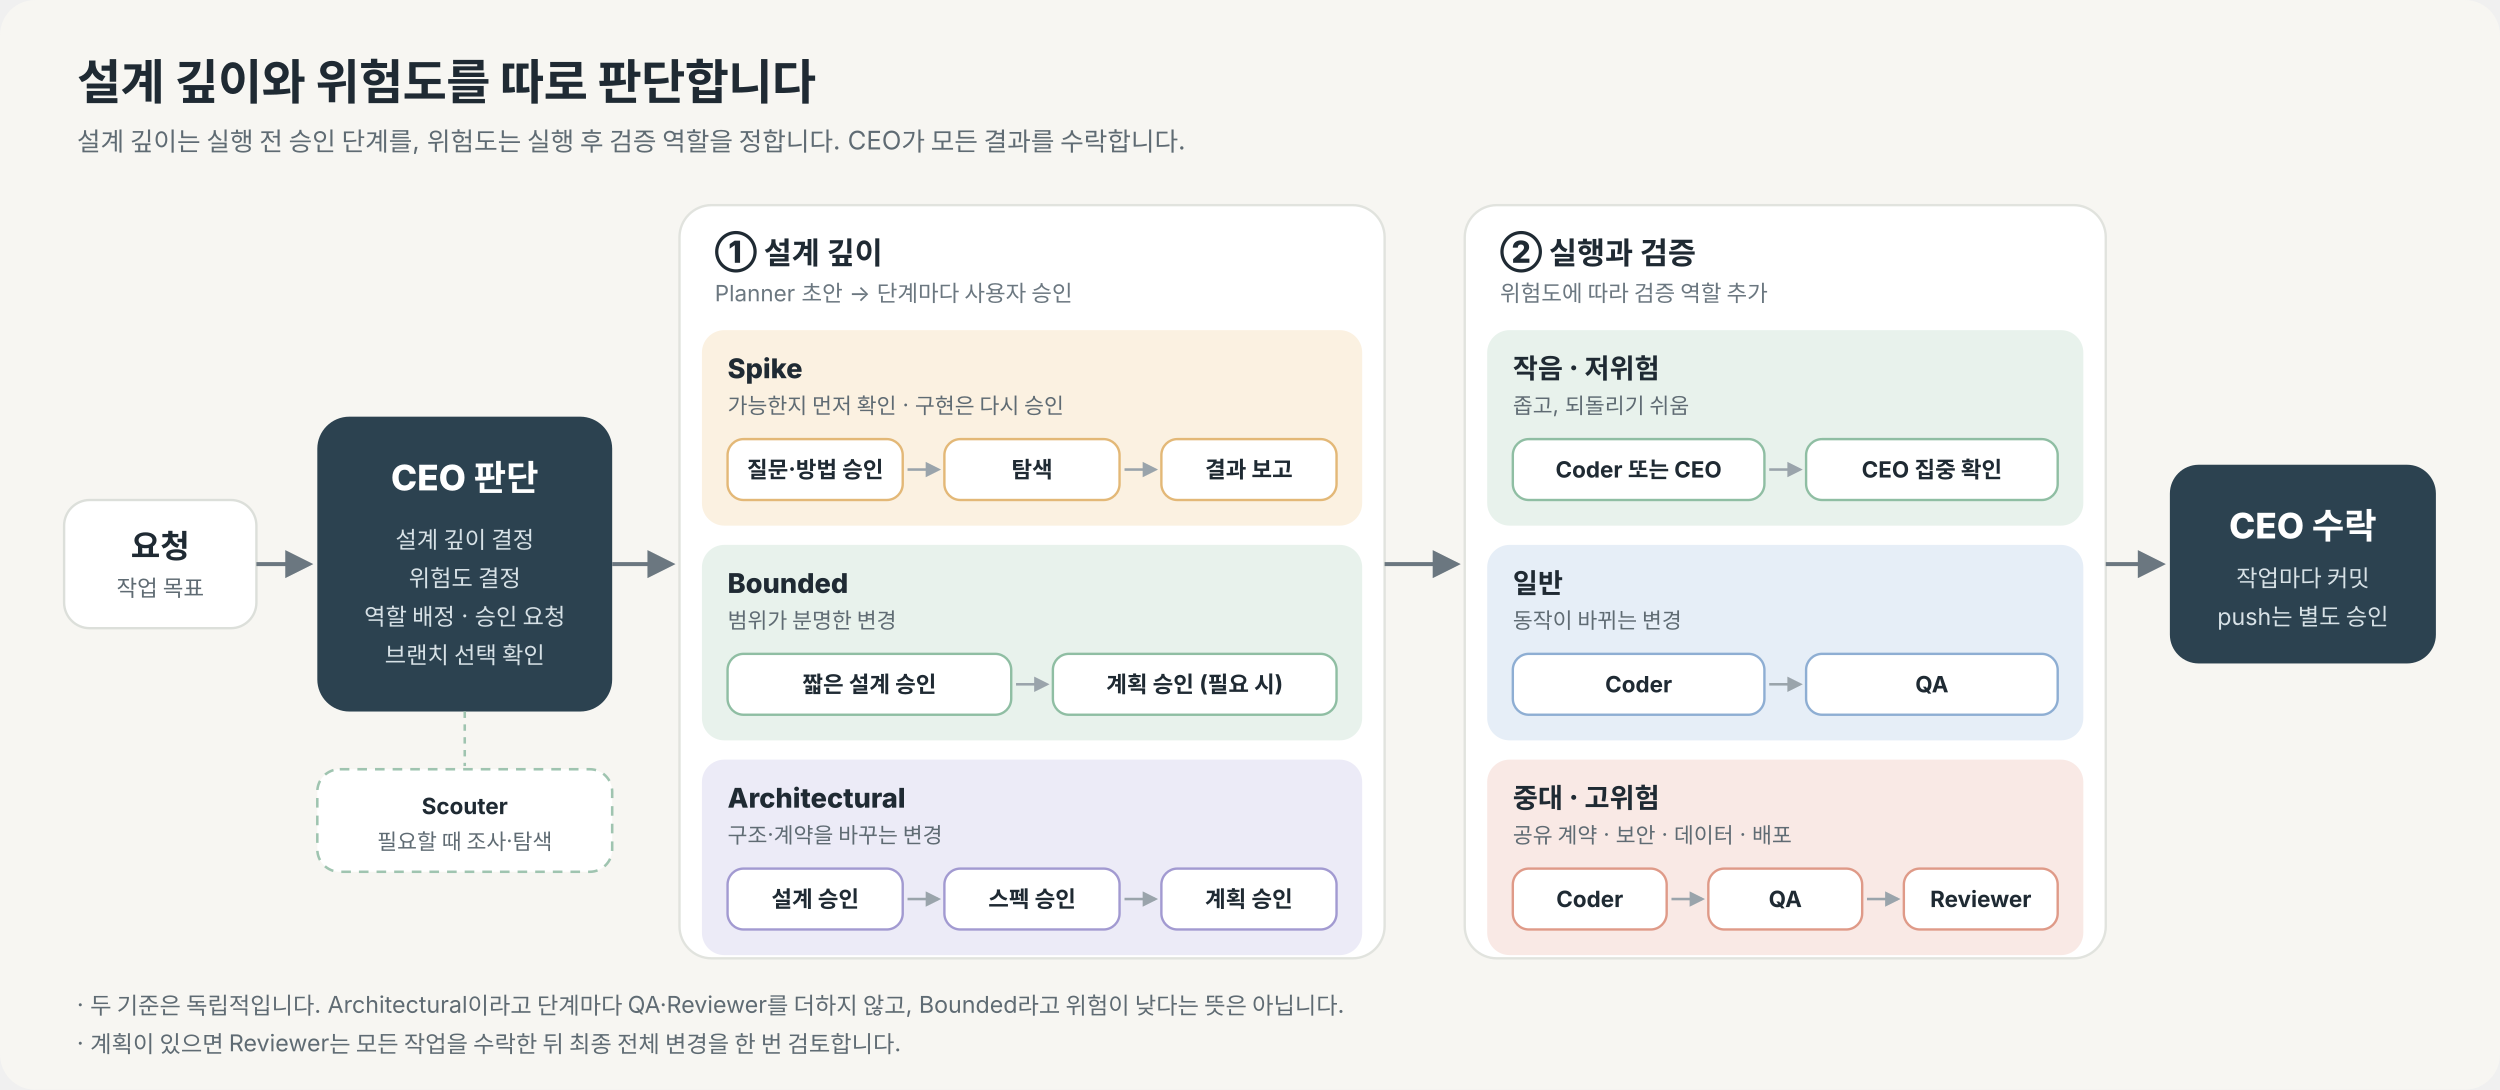
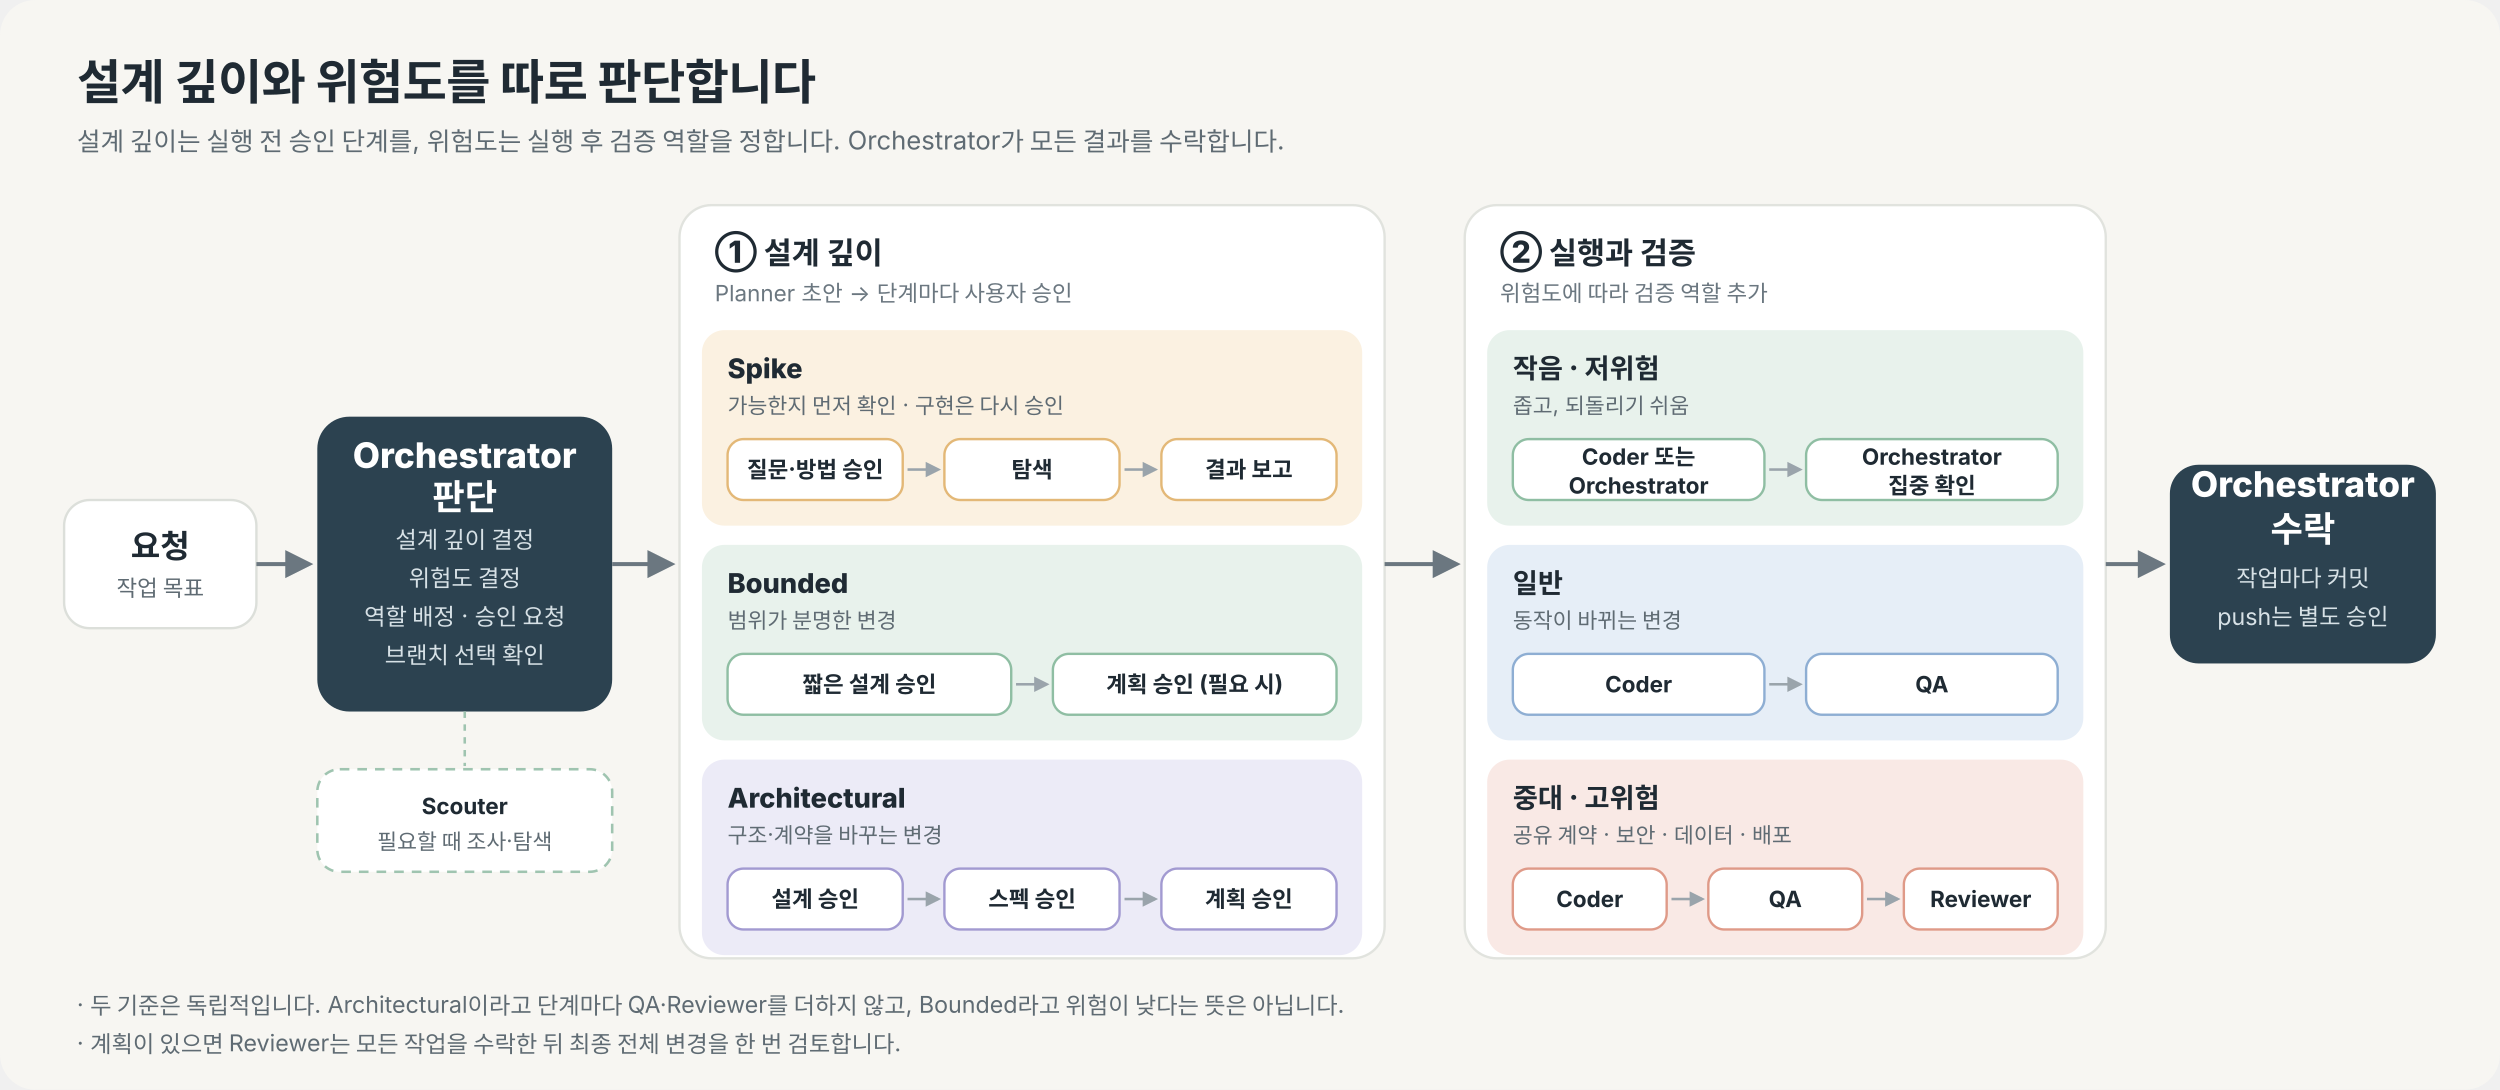
<svg xmlns="http://www.w3.org/2000/svg" viewBox="0 0 1560 680" width="1560" height="680" role="img" aria-labelledby="title description">
  <defs>
    <marker id="arrow" viewBox="0 0 10 10" refX="8" refY="5" markerWidth="7" markerHeight="7" orient="auto">
      <path d="M0 0 L10 5 L0 10 Z" fill="#6b7780" />
    </marker>
    <marker id="arrow-s" viewBox="0 0 10 10" refX="8" refY="5" markerWidth="6" markerHeight="6" orient="auto">
      <path d="M0 0 L10 5 L0 10 Z" fill="#9aa4ab" />
    </marker>
    <style>
      text { font-family: -apple-system, BlinkMacSystemFont, "Apple SD Gothic Neo", "Noto Sans KR", "Segoe UI", sans-serif; fill: #1f2a33; }
      .title { font-size: 30px; font-weight: 800; letter-spacing: -0.4px; }
      .sub { font-size: 16px; fill: #5f6b73; }
      .ph { font-size: 19px; font-weight: 800; }
      .phs { font-size: 14px; fill: #6b7780; }
      .rl { font-size: 17px; font-weight: 800; }
      .rd { font-size: 13.5px; fill: #5f6b73; }
      .chip { font-size: 14px; font-weight: 650; }
      .box-t { font-size: 20px; font-weight: 800; }
      .box-d { font-size: 14px; fill: #5f6b73; }
-       .ceo-t { font-size: 22px; font-weight: 800; fill: #ffffff; }
-       .ceo-d { font-size: 14.5px; fill: #d7e1e6; }
+       .orchestrator-t { font-size: 22px; font-weight: 800; fill: #ffffff; }
+       .orchestrator-d { font-size: 14.5px; fill: #d7e1e6; }
      .note { font-size: 14.5px; fill: #5f6b73; }
      .flow { fill: none; stroke: #6b7780; stroke-width: 2.5; marker-end: url(#arrow); }
      .step { fill: none; stroke: #9aa4ab; stroke-width: 1.6; marker-end: url(#arrow-s); }
    </style>
  </defs>
  <rect width="1560" height="680" rx="22" fill="#f7f6f2" />
  <text class="title" x="48" y="62">설계 깊이와 위험도를 따로 판단합니다</text>
-   <text class="sub" x="48" y="94">설계 깊이는 실행 전 승인 단계를, 위험도는 실행 후 검증 역할을 정합니다. CEO가 모든 결과를 수락합니다.</text>
+   <text class="sub" x="48" y="94">설계 깊이는 실행 전 승인 단계를, 위험도는 실행 후 검증 역할을 정합니다. Orchestrator가 모든 결과를 수락합니다.</text>
  <rect x="40" y="312" width="120" height="80" rx="16" fill="#ffffff" stroke="#dcdfda" stroke-width="1.5" />
  <text class="box-t" x="100" y="348" text-anchor="middle">요청</text>
  <text class="box-d" x="100" y="372" text-anchor="middle">작업 목표</text>
  <path class="flow" d="M160 352 H192" />
  <rect x="198" y="260" width="184" height="184" rx="20" fill="#2c4250" />
-   <text class="ceo-t" x="290" y="306" text-anchor="middle">CEO 판단</text>
-   <text class="ceo-d" x="290" y="342" text-anchor="middle">설계 깊이 결정</text>
-   <text class="ceo-d" x="290" y="366" text-anchor="middle">위험도 결정</text>
-   <text class="ceo-d" x="290" y="390" text-anchor="middle">역할 배정 · 승인 요청</text>
-   <text class="ceo-d" x="290" y="414" text-anchor="middle">브랜치 선택 확인</text>
+   <text class="orchestrator-t" x="290" y="292" text-anchor="middle">Orchestrator</text>
+   <text class="orchestrator-t" x="290" y="318" text-anchor="middle">판단</text>
+   <text class="orchestrator-d" x="290" y="342" text-anchor="middle">설계 깊이 결정</text>
+   <text class="orchestrator-d" x="290" y="366" text-anchor="middle">위험도 결정</text>
+   <text class="orchestrator-d" x="290" y="390" text-anchor="middle">역할 배정 · 승인 요청</text>
+   <text class="orchestrator-d" x="290" y="414" text-anchor="middle">브랜치 선택 확인</text>
  <rect x="198" y="480" width="184" height="64" rx="14" fill="#ffffff" stroke="#9fc4b0" stroke-width="1.6" stroke-dasharray="6 5" />
  <text class="chip" x="290" y="508" text-anchor="middle">Scouter</text>
  <text class="rd" x="290" y="530" text-anchor="middle">필요할 때 조사·탐색</text>
  <path d="M290 444 V478" stroke="#9fc4b0" stroke-width="1.6" stroke-dasharray="4 4" fill="none" />
  <path class="flow" d="M382 352 H418" />
  <rect x="424" y="128" width="440" height="470" rx="20" fill="#ffffff" stroke="#e1e3de" stroke-width="1.5" />
  <text class="ph" x="446" y="164">① 설계 깊이</text>
  <text class="phs" x="446" y="188">Planner 초안 → 단계마다 사용자 승인</text>
  <rect x="438" y="206" width="412" height="122" rx="14" fill="#fbf1e1" />
  <text class="rl" x="454" y="236">Spike</text>
  <text class="rd" x="454" y="258">가능한지 먼저 확인 · 구현은 다시 승인</text>
  <rect x="454.0" y="274" width="109.3" height="38" rx="10" fill="#ffffff" stroke="#e3b877" stroke-width="1.5" />
  <text class="chip" x="508.7" y="298" text-anchor="middle">질문·방법 승인</text>
  <path class="step" d="M566.3 293 H585.3" />
  <rect x="589.3" y="274" width="109.3" height="38" rx="10" fill="#ffffff" stroke="#e3b877" stroke-width="1.5" />
  <text class="chip" x="644.0" y="298" text-anchor="middle">탐색</text>
  <path class="step" d="M701.7 293 H720.7" />
  <rect x="724.7" y="274" width="109.3" height="38" rx="10" fill="#ffffff" stroke="#e3b877" stroke-width="1.5" />
  <text class="chip" x="779.3" y="298" text-anchor="middle">결과 보고</text>
  <rect x="438" y="340" width="412" height="122" rx="14" fill="#e8f2ec" />
  <text class="rl" x="454" y="370">Bounded</text>
  <text class="rd" x="454" y="392">범위가 분명한 변경</text>
  <rect x="454.0" y="408" width="177.0" height="38" rx="10" fill="#ffffff" stroke="#8fbea3" stroke-width="1.5" />
  <text class="chip" x="542.5" y="432" text-anchor="middle">짧은 설계 승인</text>
  <path class="step" d="M634.0 427 H653.0" />
  <rect x="657.0" y="408" width="177.0" height="38" rx="10" fill="#ffffff" stroke="#8fbea3" stroke-width="1.5" />
  <text class="chip" x="745.5" y="432" text-anchor="middle">계획 승인 (필요 시)</text>
  <rect x="438" y="474" width="412" height="122" rx="14" fill="#ecebf7" />
  <text class="rl" x="454" y="504">Architectural</text>
  <text class="rd" x="454" y="526">구조·계약을 바꾸는 변경</text>
  <rect x="454.0" y="542" width="109.3" height="38" rx="10" fill="#ffffff" stroke="#a29ad1" stroke-width="1.5" />
  <text class="chip" x="508.7" y="566" text-anchor="middle">설계 승인</text>
  <path class="step" d="M566.3 561 H585.3" />
  <rect x="589.3" y="542" width="109.3" height="38" rx="10" fill="#ffffff" stroke="#a29ad1" stroke-width="1.5" />
  <text class="chip" x="644.0" y="566" text-anchor="middle">스펙 승인</text>
  <path class="step" d="M701.7 561 H720.7" />
  <rect x="724.7" y="542" width="109.3" height="38" rx="10" fill="#ffffff" stroke="#a29ad1" stroke-width="1.5" />
  <text class="chip" x="779.3" y="566" text-anchor="middle">계획 승인</text>
  <path class="flow" d="M864 352 H908" />
  <rect x="914" y="128" width="400" height="470" rx="20" fill="#ffffff" stroke="#e1e3de" stroke-width="1.5" />
  <text class="ph" x="936" y="164">② 실행과 검증</text>
  <text class="phs" x="936" y="188">위험도에 따라 검증 역할 추가</text>
  <rect x="928" y="206" width="372" height="122" rx="14" fill="#e8f2ec" />
  <text class="rl" x="944" y="236">작음 · 저위험</text>
  <text class="rd" x="944" y="258">좁고, 되돌리기 쉬움</text>
  <rect x="944.0" y="274" width="157.0" height="38" rx="10" fill="#ffffff" stroke="#8fbea3" stroke-width="1.5" />
-   <text class="chip" x="1022.5" y="298" text-anchor="middle">Coder 또는 CEO</text>
+   <text class="chip" x="1022.5" y="290" text-anchor="middle">Coder 또는</text>
+   <text class="chip" x="1022.5" y="308" text-anchor="middle">Orchestrator</text>
  <path class="step" d="M1104.0 293 H1123.0" />
  <rect x="1127.0" y="274" width="157.0" height="38" rx="10" fill="#ffffff" stroke="#8fbea3" stroke-width="1.5" />
-   <text class="chip" x="1205.5" y="298" text-anchor="middle">CEO 집중 확인</text>
+   <text class="chip" x="1205.5" y="290" text-anchor="middle">Orchestrator</text>
+   <text class="chip" x="1205.5" y="308" text-anchor="middle">집중 확인</text>
  <rect x="928" y="340" width="372" height="122" rx="14" fill="#e6eef7" />
  <text class="rl" x="944" y="370">일반</text>
  <text class="rd" x="944" y="392">동작이 바뀌는 변경</text>
  <rect x="944.0" y="408" width="157.0" height="38" rx="10" fill="#ffffff" stroke="#8eaed3" stroke-width="1.5" />
  <text class="chip" x="1022.5" y="432" text-anchor="middle">Coder</text>
  <path class="step" d="M1104.0 427 H1123.0" />
  <rect x="1127.0" y="408" width="157.0" height="38" rx="10" fill="#ffffff" stroke="#8eaed3" stroke-width="1.5" />
  <text class="chip" x="1205.5" y="432" text-anchor="middle">QA</text>
  <rect x="928" y="474" width="372" height="122" rx="14" fill="#f9e9e5" />
  <text class="rl" x="944" y="504">중대 · 고위험</text>
  <text class="rd" x="944" y="526">공유 계약 · 보안 · 데이터 · 배포</text>
  <rect x="944.0" y="542" width="96.0" height="38" rx="10" fill="#ffffff" stroke="#df9a88" stroke-width="1.5" />
  <text class="chip" x="992.0" y="566" text-anchor="middle">Coder</text>
  <path class="step" d="M1043.0 561 H1062.0" />
  <rect x="1066.0" y="542" width="96.0" height="38" rx="10" fill="#ffffff" stroke="#df9a88" stroke-width="1.5" />
  <text class="chip" x="1114.0" y="566" text-anchor="middle">QA</text>
  <path class="step" d="M1165.0 561 H1184.0" />
  <rect x="1188.0" y="542" width="96.0" height="38" rx="10" fill="#ffffff" stroke="#df9a88" stroke-width="1.5" />
  <text class="chip" x="1236.0" y="566" text-anchor="middle">Reviewer</text>
  <path class="flow" d="M1314 352 H1348" />
  <rect x="1354" y="290" width="166" height="124" rx="18" fill="#2c4250" />
-   <text class="ceo-t" x="1437.0" y="336" text-anchor="middle">CEO 수락</text>
-   <text class="ceo-d" x="1437.0" y="366" text-anchor="middle">작업마다 커밋</text>
-   <text class="ceo-d" x="1437.0" y="390" text-anchor="middle">push는 별도 승인</text>
+   <text class="orchestrator-t" x="1437.0" y="310" text-anchor="middle">Orchestrator</text>
+   <text class="orchestrator-t" x="1437.0" y="338" text-anchor="middle">수락</text>
+   <text class="orchestrator-d" x="1437.0" y="366" text-anchor="middle">작업마다 커밋</text>
+   <text class="orchestrator-d" x="1437.0" y="390" text-anchor="middle">push는 별도 승인</text>
  <text class="note" x="48" y="632">· 두 기준은 독립적입니다. Architectural이라고 단계마다 QA·Reviewer를 더하지 않고, Bounded라고 위험이 낮다는 뜻은 아닙니다.</text>
  <text class="note" x="48" y="656">· 계획이 있으면 Reviewer는 모든 작업을 수락한 뒤 최종 전체 변경을 한 번 검토합니다.</text>
</svg>
